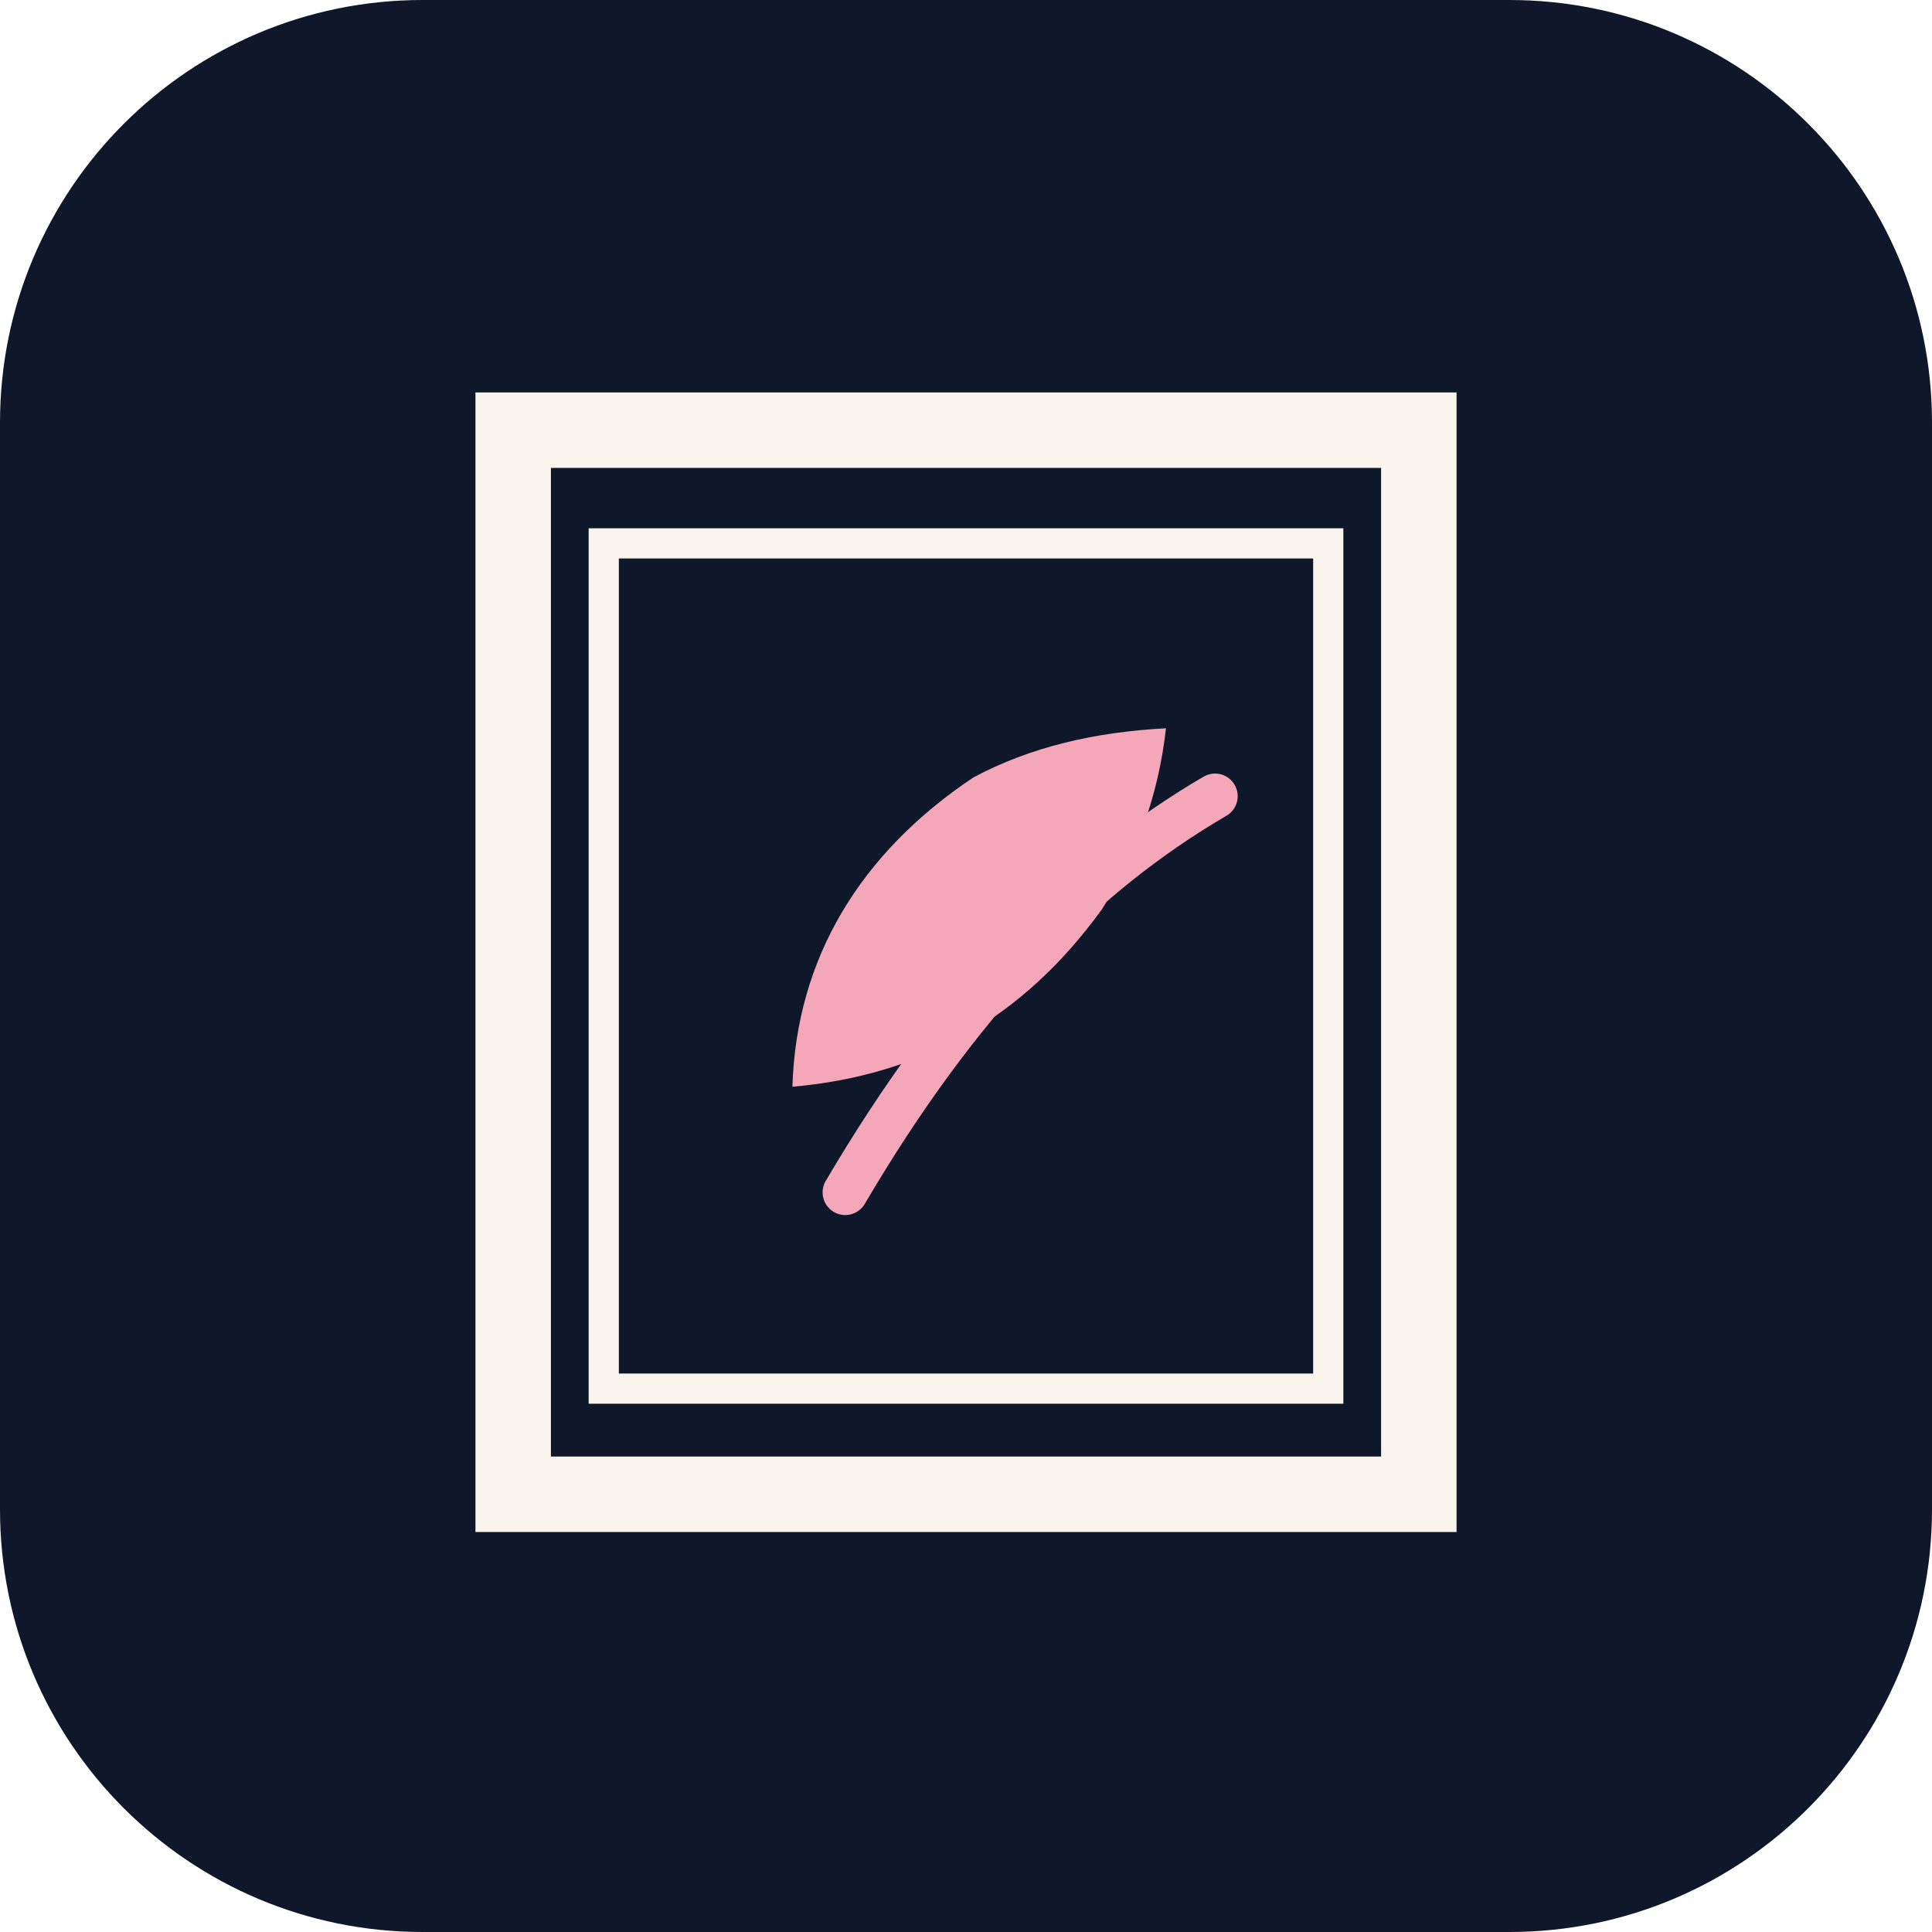
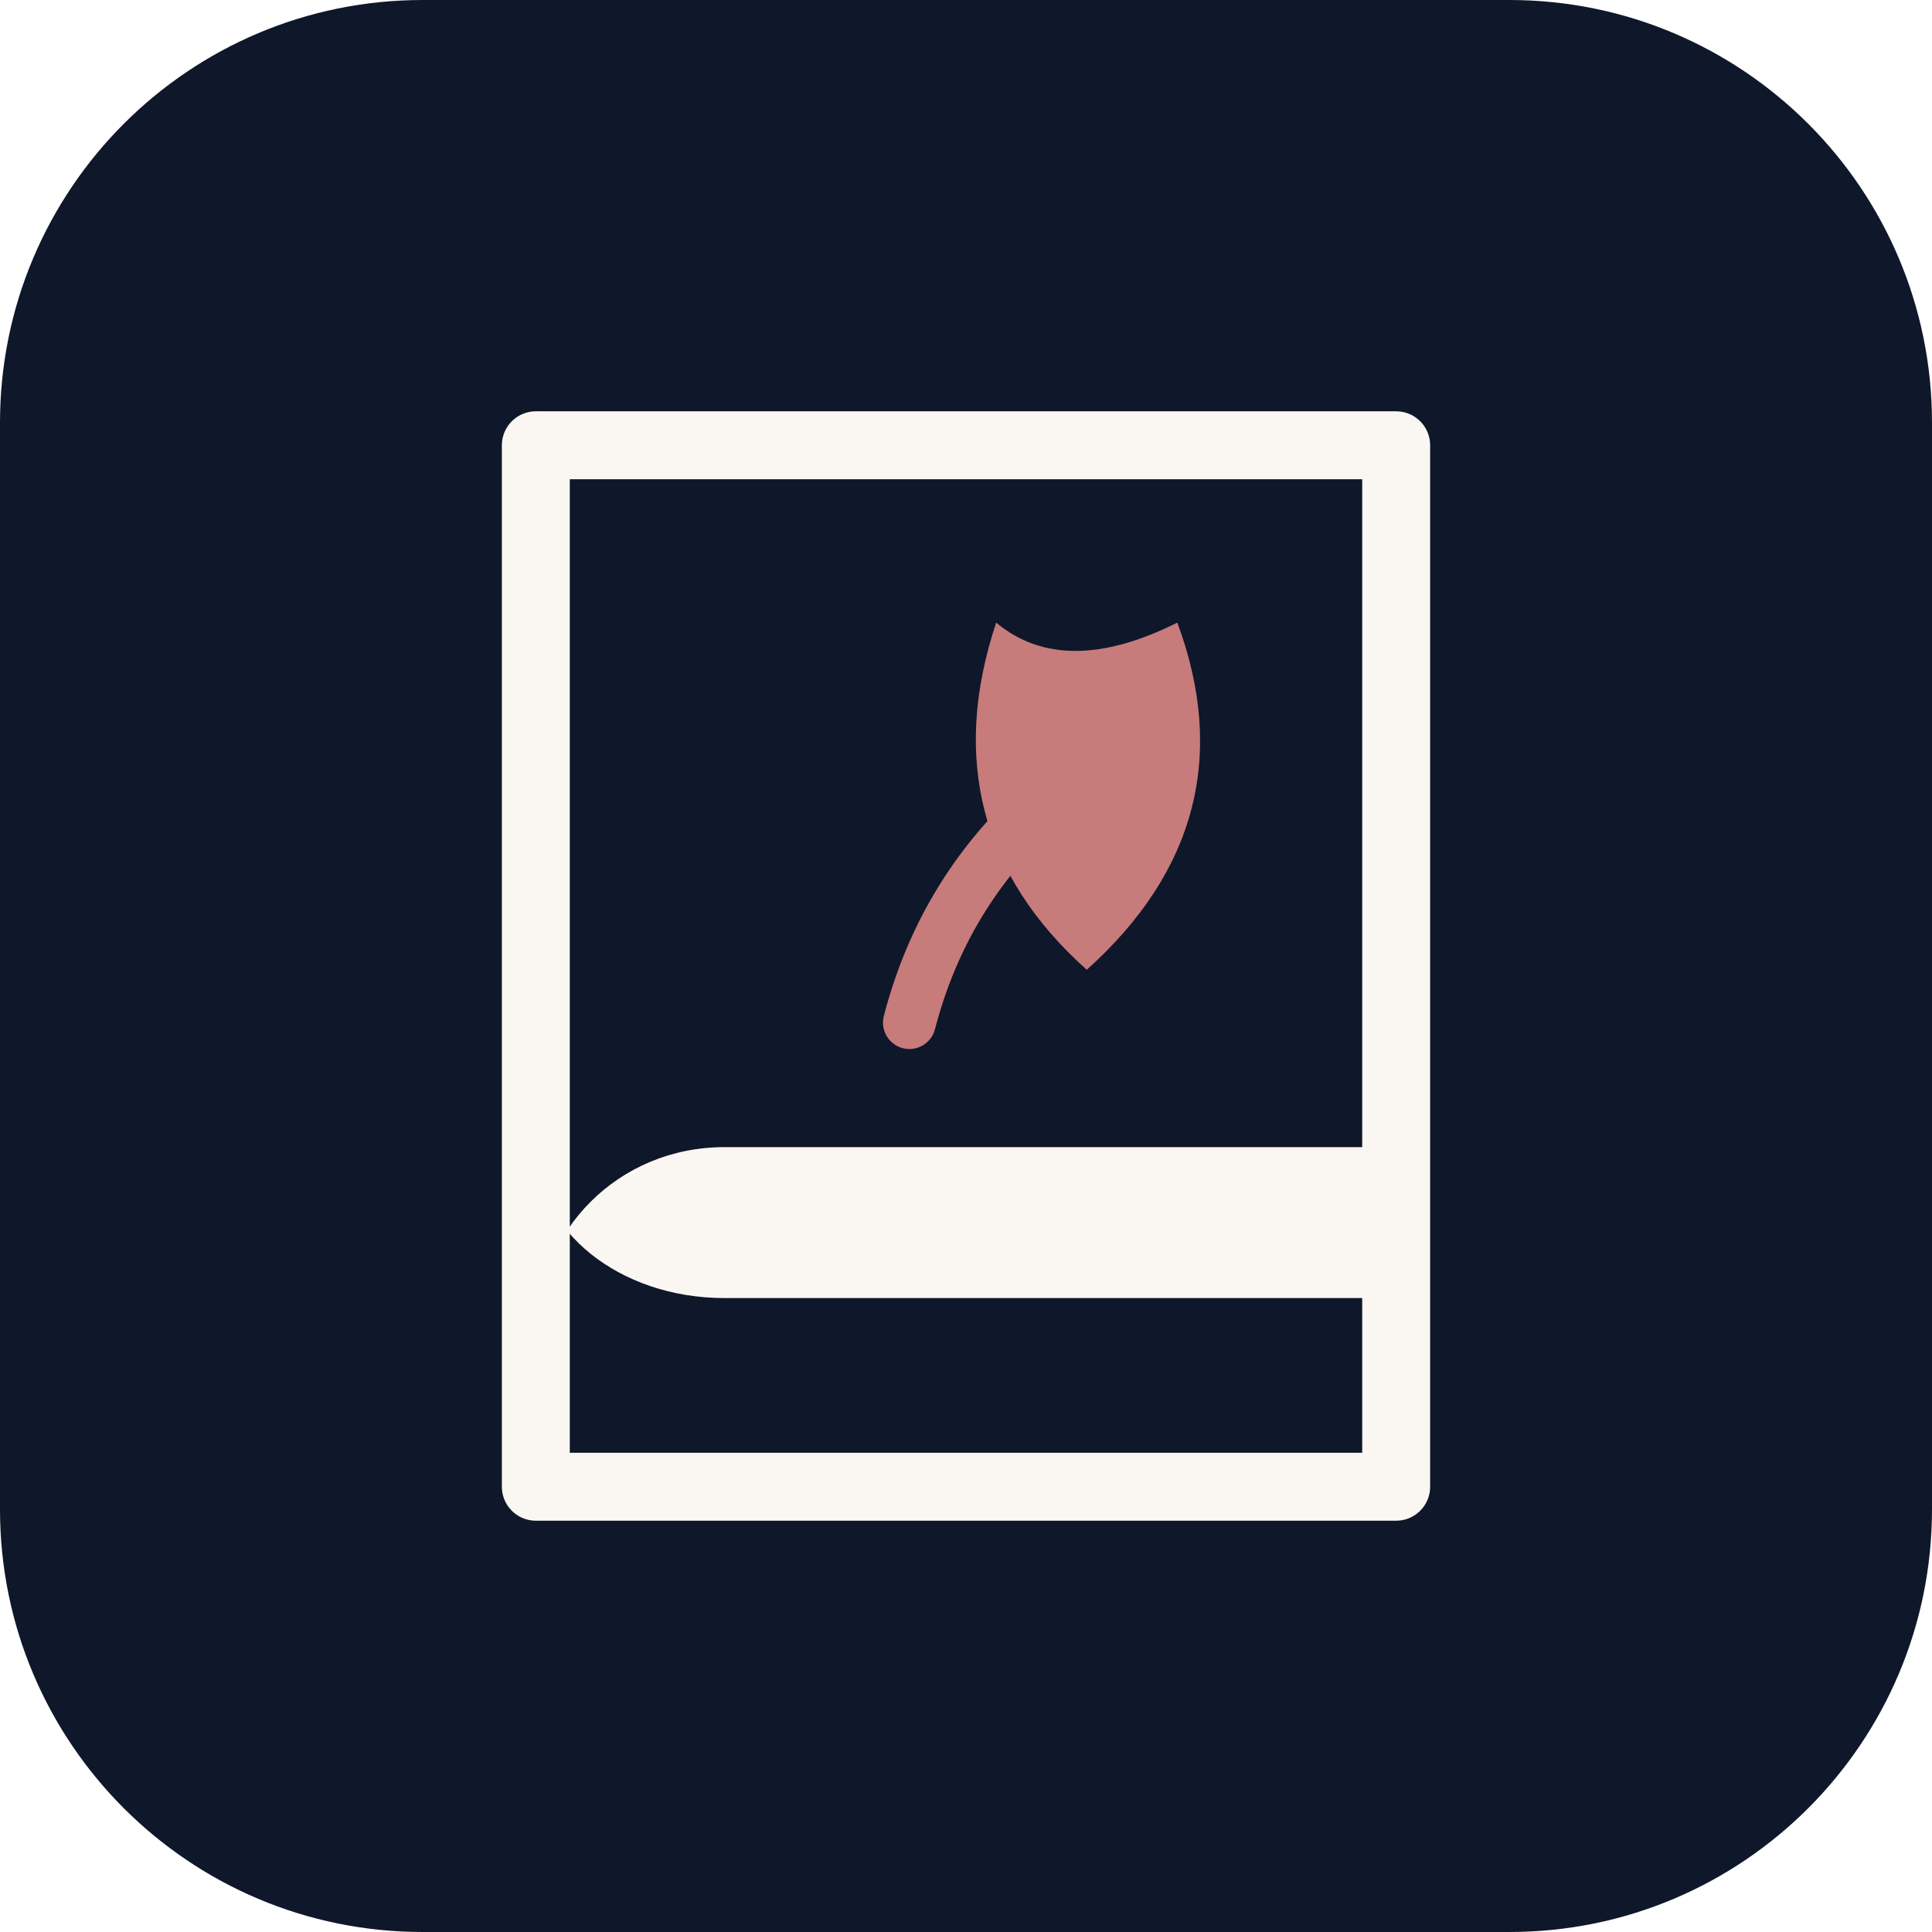
<svg xmlns="http://www.w3.org/2000/svg" viewBox="0 0 512 512">
  <rect width="512" height="512" rx="112" fill="#0F172A" />
-   <path d="M136 114h240v282H136z" fill="none" stroke="#F9F4EC" stroke-width="20" />
-   <path d="M160 144h192v224H160z" fill="none" stroke="#F9F4EC" stroke-width="8" />
-   <path d="M258 206c-30 20-47 48-48 82 34-3 61-18 82-47 9-14 15-30 17-48-19 1-36 5-51 13Z" fill="#F4A7B9" />
-   <path d="M224 316c30-51 62-84 98-105" fill="none" stroke="#F4A7B9" stroke-width="12" stroke-linecap="round" />
+   <path d="M142 118h228v276H142z" fill="none" stroke="#FAF7F2" stroke-width="18" stroke-linejoin="round" />
+   <path d="M142 354c0-28 22-50 50-50h178v40H192c-28 0-50-18-50-40Z" fill="#FAF7F2" />
+   <path d="M264 165c-12 36-4 67 24 92 29-26 37-57 24-92-20 10-36 10-48 0Z" fill="#C77B7B" />
+   <path d="M286 205c-23 17-38 39-45 66" fill="none" stroke="#C77B7B" stroke-width="14" stroke-linecap="round" />
</svg>
